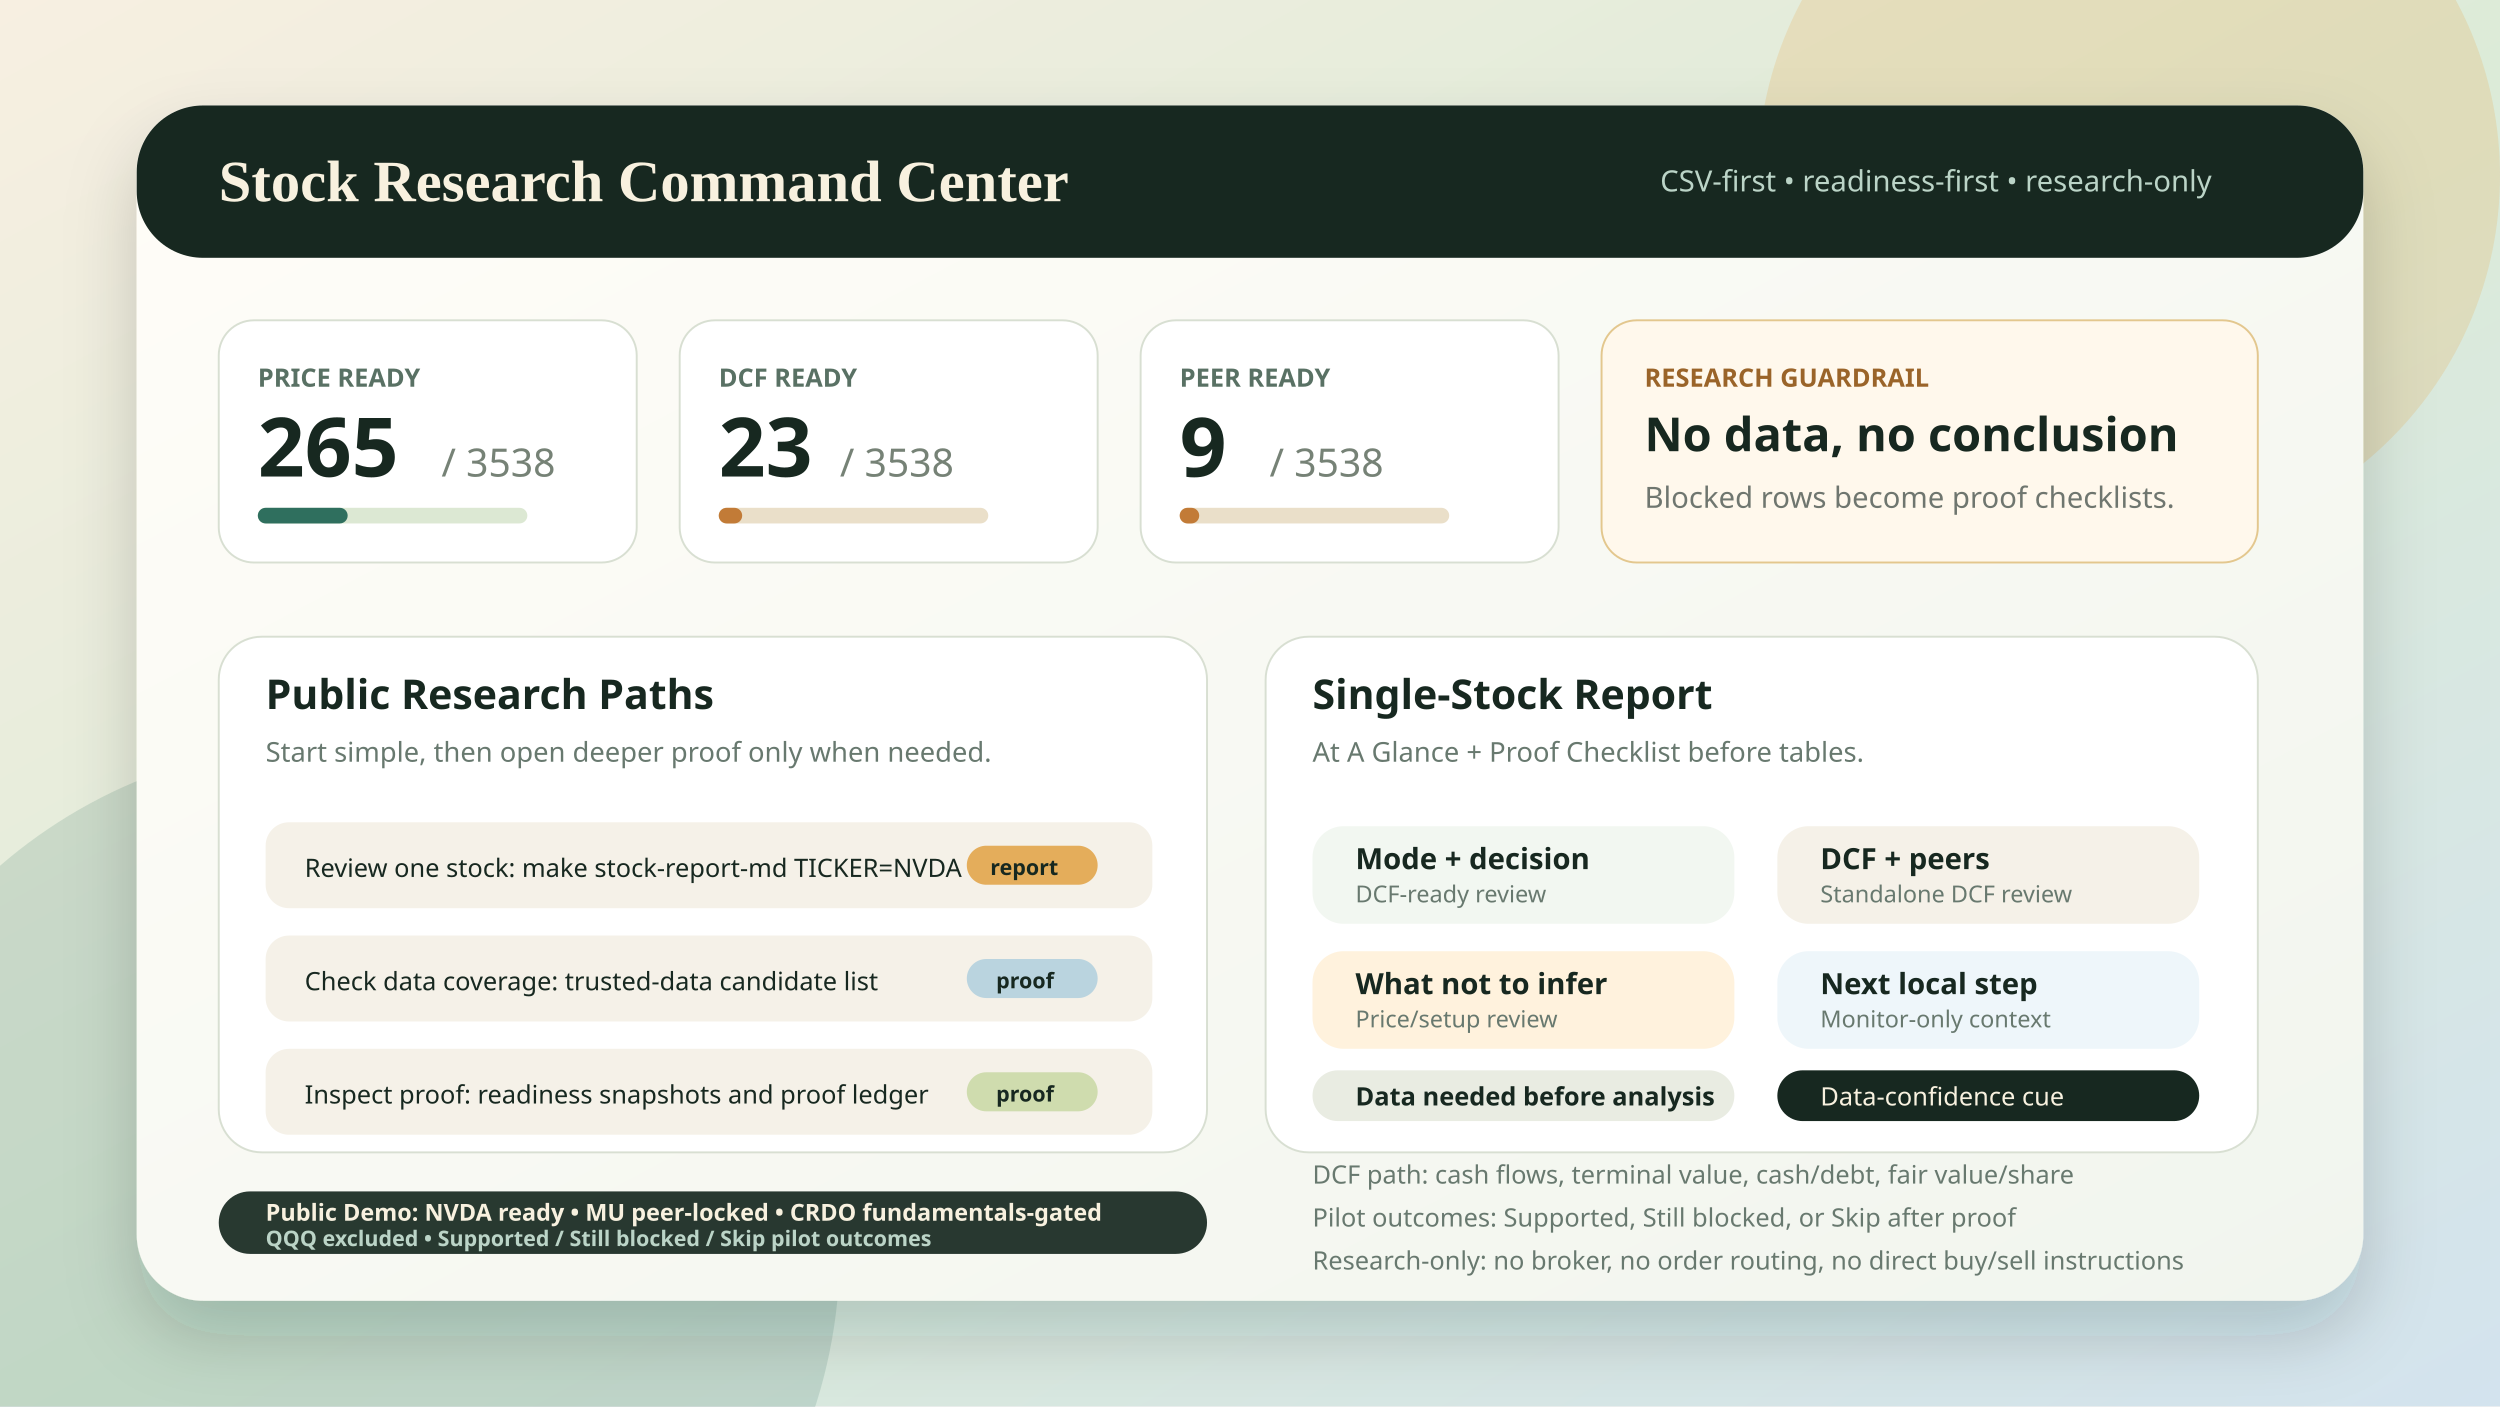
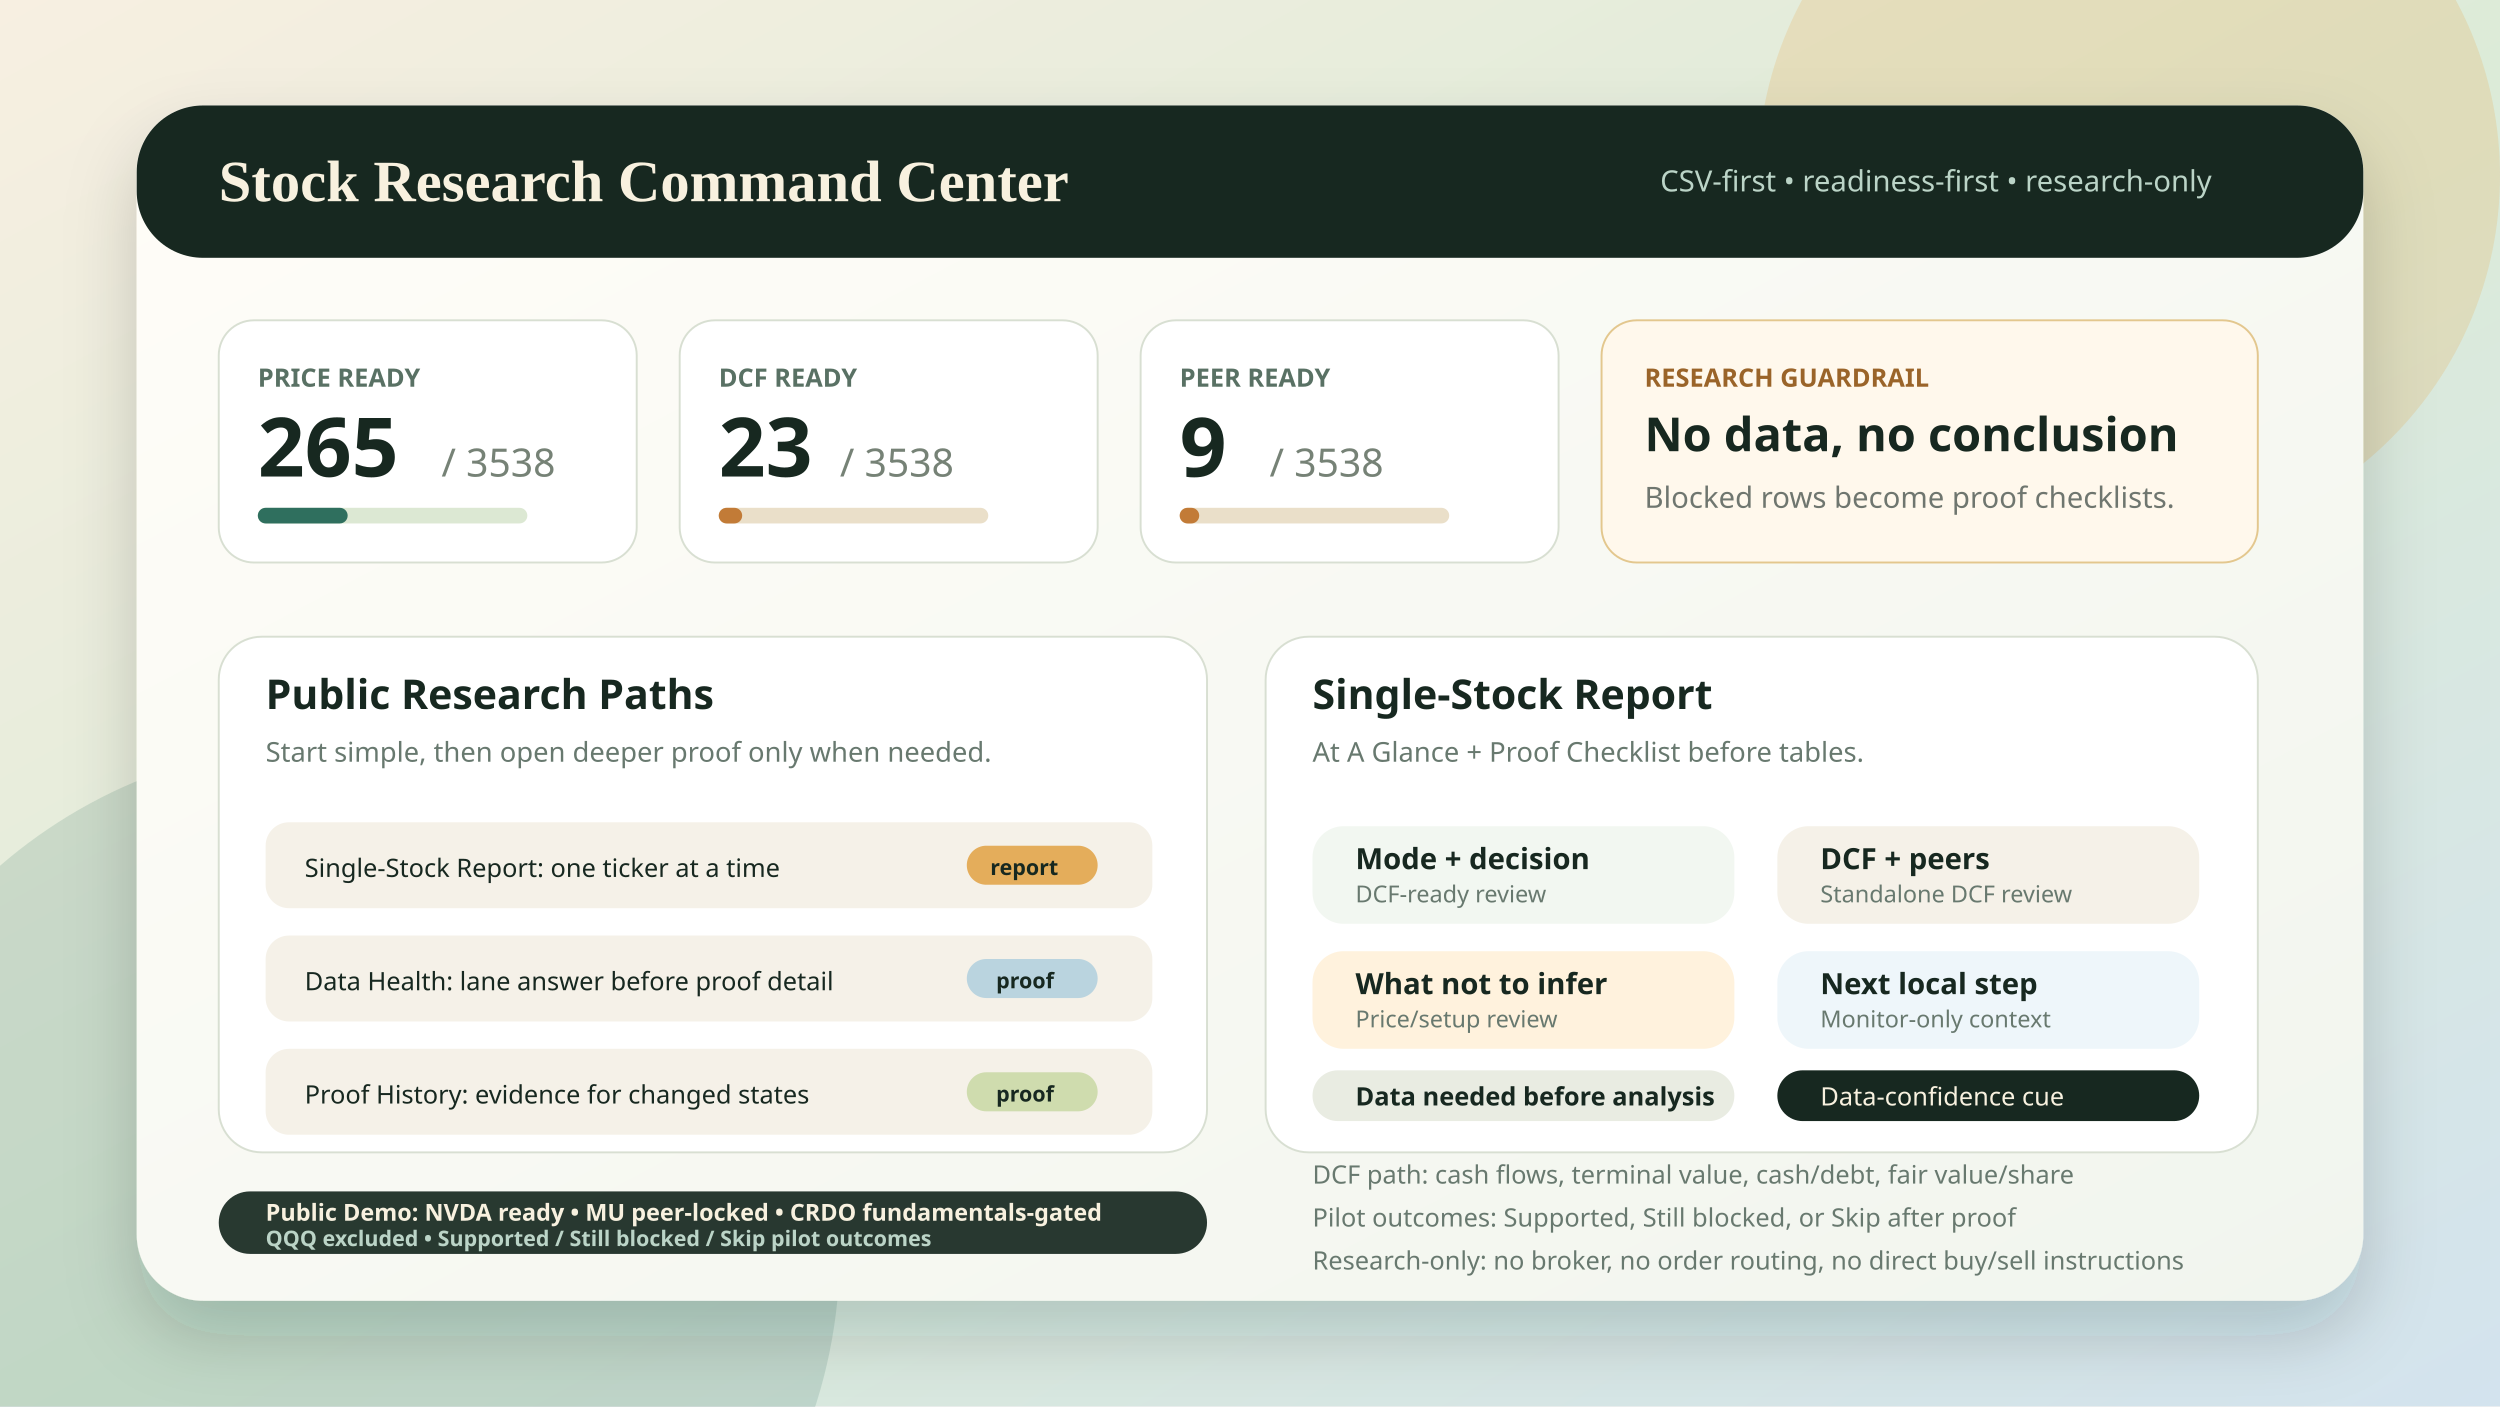
<svg xmlns="http://www.w3.org/2000/svg" width="1280" height="720" viewBox="0 0 1280 720" role="img" aria-labelledby="title desc">
  <defs>
    <linearGradient id="bg" x1="0" y1="0" x2="1" y2="1">
      <stop offset="0" stop-color="#f7efe1" />
      <stop offset="0.52" stop-color="#dcebd8" />
      <stop offset="1" stop-color="#d3e3ee" />
    </linearGradient>
    <linearGradient id="panel" x1="0" y1="0" x2="1" y2="1">
      <stop offset="0" stop-color="#fffdf8" />
      <stop offset="1" stop-color="#f1f5ee" />
    </linearGradient>
    <filter id="shadow" x="-20%" y="-20%" width="140%" height="140%">
      <feDropShadow dx="0" dy="18" stdDeviation="18" flood-color="#173024" flood-opacity="0.18" />
    </filter>
  </defs>
  <rect width="1280" height="720" fill="url(#bg)" />
  <circle cx="1090" cy="90" r="190" fill="#e6a84f" opacity="0.22" />
  <circle cx="170" cy="640" r="260" fill="#2f6f5e" opacity="0.16" />
  <rect x="70" y="54" width="1140" height="612" rx="34" fill="url(#panel)" filter="url(#shadow)" />
  <rect x="70" y="54" width="1140" height="78" rx="34" fill="#172820" />
  <text x="112" y="103" fill="#f8f1df" font-family="Georgia, 'Times New Roman', serif" font-size="30" font-weight="700">Stock Research Command Center</text>
  <text x="850" y="98" fill="#bbd4c7" font-family="Verdana, sans-serif" font-size="15">CSV-first • readiness-first • research-only</text>
  <g font-family="Verdana, sans-serif">
    <rect x="112" y="164" width="214" height="124" rx="18" fill="#ffffff" stroke="#d8dfd2" />
    <text x="132" y="198" fill="#597164" font-size="13" font-weight="700">PRICE READY</text>
    <text x="132" y="244" fill="#172820" font-size="42" font-weight="700">265</text>
    <text x="226" y="244" fill="#768276" font-size="20">/ 3538</text>
    <rect x="132" y="260" width="138" height="8" rx="4" fill="#dce8d3" />
    <rect x="132" y="260" width="46" height="8" rx="4" fill="#2f6f5e" />
    <rect x="348" y="164" width="214" height="124" rx="18" fill="#ffffff" stroke="#d8dfd2" />
    <text x="368" y="198" fill="#597164" font-size="13" font-weight="700">DCF READY</text>
    <text x="368" y="244" fill="#172820" font-size="42" font-weight="700">23</text>
    <text x="430" y="244" fill="#768276" font-size="20">/ 3538</text>
    <rect x="368" y="260" width="138" height="8" rx="4" fill="#eadfc9" />
    <rect x="368" y="260" width="12" height="8" rx="4" fill="#c27b37" />
    <rect x="584" y="164" width="214" height="124" rx="18" fill="#ffffff" stroke="#d8dfd2" />
    <text x="604" y="198" fill="#597164" font-size="13" font-weight="700">PEER READY</text>
    <text x="604" y="244" fill="#172820" font-size="42" font-weight="700">9</text>
    <text x="650" y="244" fill="#768276" font-size="20">/ 3538</text>
    <rect x="604" y="260" width="138" height="8" rx="4" fill="#eadfc9" />
    <rect x="604" y="260" width="10" height="8" rx="4" fill="#c27b37" />
    <rect x="820" y="164" width="336" height="124" rx="18" fill="#fff8ec" stroke="#e3c78e" />
    <text x="842" y="198" fill="#9a6429" font-size="13" font-weight="700">RESEARCH GUARDRAIL</text>
    <text x="842" y="231" fill="#172820" font-size="24" font-weight="700">No data, no conclusion</text>
    <text x="842" y="260" fill="#6f766f" font-size="15">Blocked rows become proof checklists.</text>
  </g>
  <g font-family="Verdana, sans-serif">
    <rect x="112" y="326" width="506" height="264" rx="22" fill="#ffffff" stroke="#d8dfd2" />
    <text x="136" y="363" fill="#172820" font-size="21" font-weight="700">Public Research Paths</text>
    <text x="136" y="390" fill="#68796f" font-size="14">Start simple, then open deeper proof only when needed.</text>
    <rect x="136" y="421" width="454" height="44" rx="12" fill="#f5f1e8" />
-     <text x="156" y="449" fill="#172820" font-size="13">Review one stock: make stock-report-md TICKER=NVDA</text>
+     <text x="156" y="449" fill="#172820" font-size="13">Single-Stock Report: one ticker at a time</text>
    <rect x="495" y="433" width="67" height="20" rx="10" fill="#e4ad5b" />
    <text x="507" y="448" fill="#172820" font-size="11" font-weight="700">report</text>
    <rect x="136" y="479" width="454" height="44" rx="12" fill="#f5f1e8" />
-     <text x="156" y="507" fill="#172820" font-size="13">Check data coverage: trusted-data candidate list</text>
+     <text x="156" y="507" fill="#172820" font-size="13">Data Health: lane answer before proof detail</text>
    <rect x="495" y="491" width="67" height="20" rx="10" fill="#bad4df" />
    <text x="510" y="506" fill="#172820" font-size="11" font-weight="700">proof</text>
    <rect x="136" y="537" width="454" height="44" rx="12" fill="#f5f1e8" />
-     <text x="156" y="565" fill="#172820" font-size="13">Inspect proof: readiness snapshots and proof ledger</text>
+     <text x="156" y="565" fill="#172820" font-size="13">Proof History: evidence for changed states</text>
    <rect x="495" y="549" width="67" height="20" rx="10" fill="#cfdcae" />
    <text x="510" y="564" fill="#172820" font-size="11" font-weight="700">proof</text>
    <rect x="648" y="326" width="508" height="264" rx="22" fill="#ffffff" stroke="#d8dfd2" />
    <text x="672" y="363" fill="#172820" font-size="21" font-weight="700">Single-Stock Report</text>
    <text x="672" y="390" fill="#68796f" font-size="14">At A Glance + Proof Checklist before tables.</text>
    <rect x="672" y="423" width="216" height="50" rx="16" fill="#f2f7f1" />
    <text x="694" y="445" fill="#172820" font-size="15" font-weight="700">Mode + decision</text>
    <text x="694" y="462" fill="#68796f" font-size="12">DCF-ready review</text>
    <rect x="910" y="423" width="216" height="50" rx="16" fill="#f5f1e8" />
    <text x="932" y="445" fill="#172820" font-size="15" font-weight="700">DCF + peers</text>
    <text x="932" y="462" fill="#68796f" font-size="12">Standalone DCF review</text>
    <rect x="672" y="487" width="216" height="50" rx="16" fill="#fff2dd" />
    <text x="694" y="509" fill="#172820" font-size="15" font-weight="700">What not to infer</text>
    <text x="694" y="526" fill="#68796f" font-size="12">Price/setup review</text>
    <rect x="910" y="487" width="216" height="50" rx="16" fill="#eef6fa" />
    <text x="932" y="509" fill="#172820" font-size="15" font-weight="700">Next local step</text>
    <text x="932" y="526" fill="#68796f" font-size="12">Monitor-only context</text>
    <rect x="672" y="548" width="216" height="26" rx="13" fill="#e9ece2" />
    <text x="694" y="566" fill="#172820" font-size="13" font-weight="700">Data needed before analysis</text>
    <rect x="910" y="548" width="216" height="26" rx="13" fill="#172820" />
    <text x="932" y="566" fill="#f8f1df" font-size="13">Data-confidence cue</text>
  </g>
  <text x="672" y="606" fill="#68796f" font-family="Verdana, sans-serif" font-size="13">DCF path: cash flows, terminal value, cash/debt, fair value/share</text>
  <text x="672" y="628" fill="#68796f" font-family="Verdana, sans-serif" font-size="13">Pilot outcomes: Supported, Still blocked, or Skip after proof</text>
  <rect x="112" y="610" width="506" height="32" rx="16" fill="#172820" opacity="0.92" />
  <text x="136" y="625" fill="#f8f1df" font-family="Verdana, sans-serif" font-size="12" font-weight="700">Public Demo: NVDA ready • MU peer-locked • CRDO fundamentals-gated</text>
  <text x="136" y="638" fill="#bbd4c7" font-family="Verdana, sans-serif" font-size="11" font-weight="700">QQQ excluded • Supported / Still blocked / Skip pilot outcomes</text>
  <text x="672" y="650" fill="#68796f" font-family="Verdana, sans-serif" font-size="13">Research-only: no broker, no order routing, no direct buy/sell instructions</text>
</svg>
